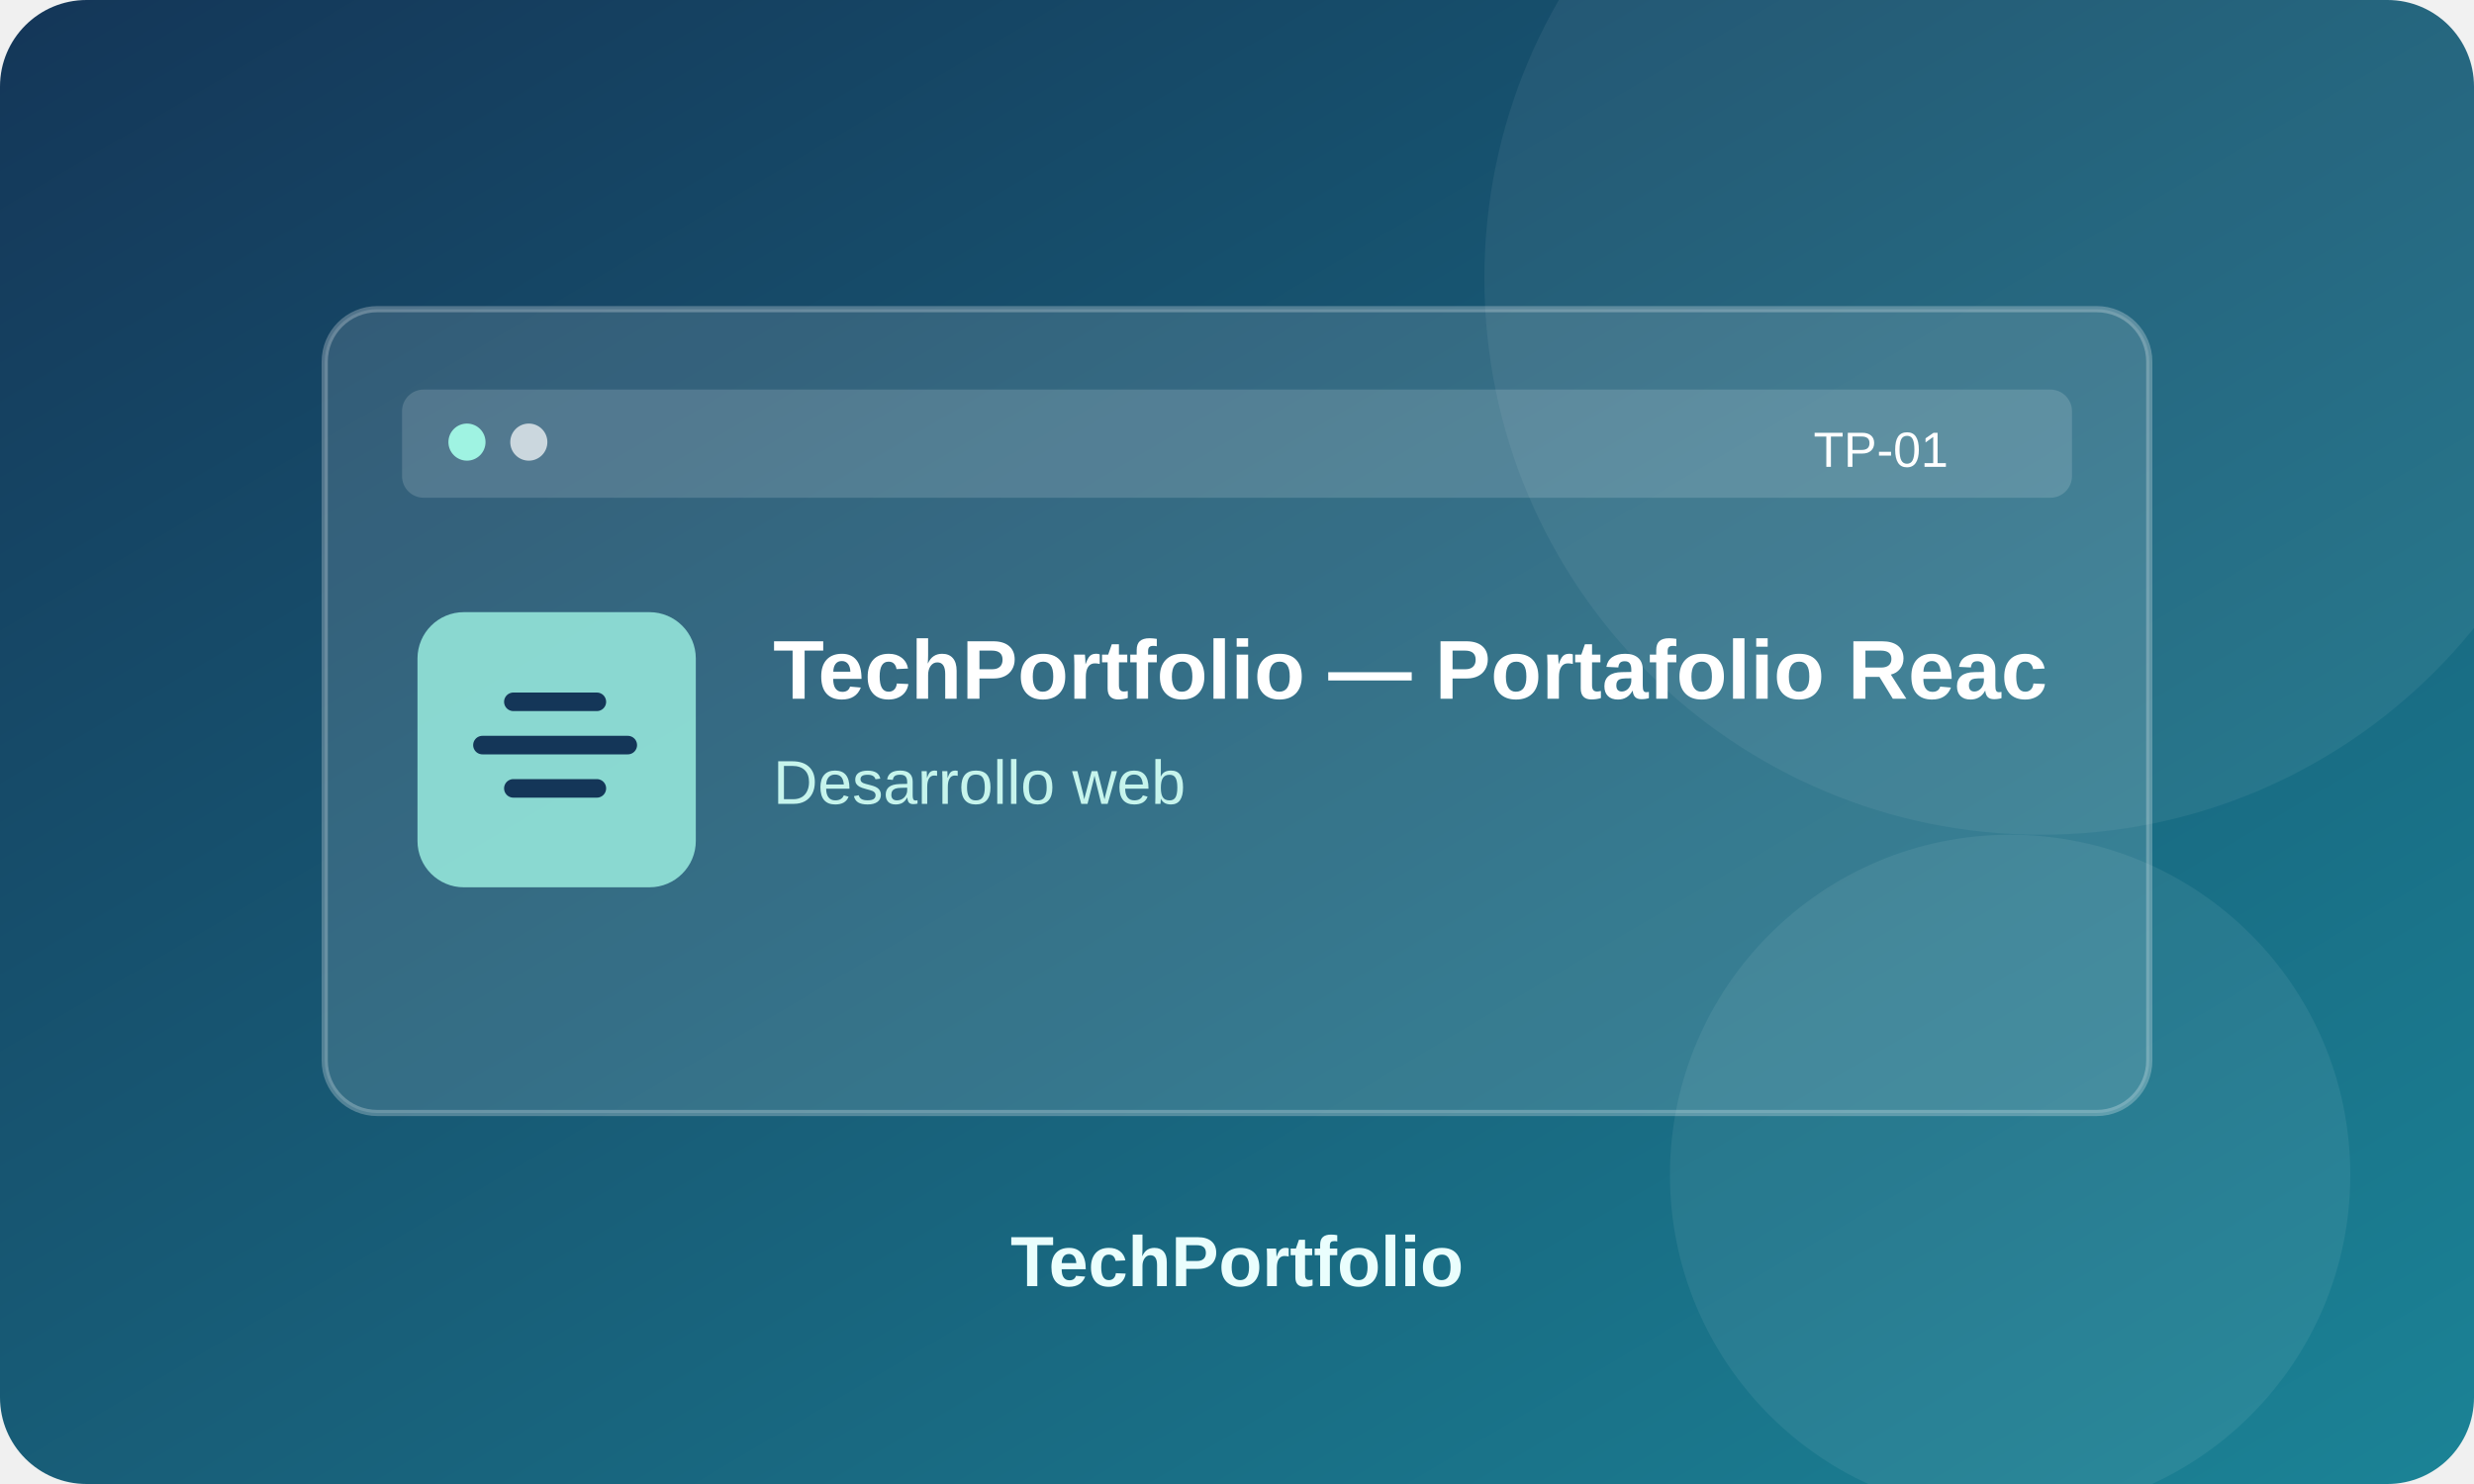
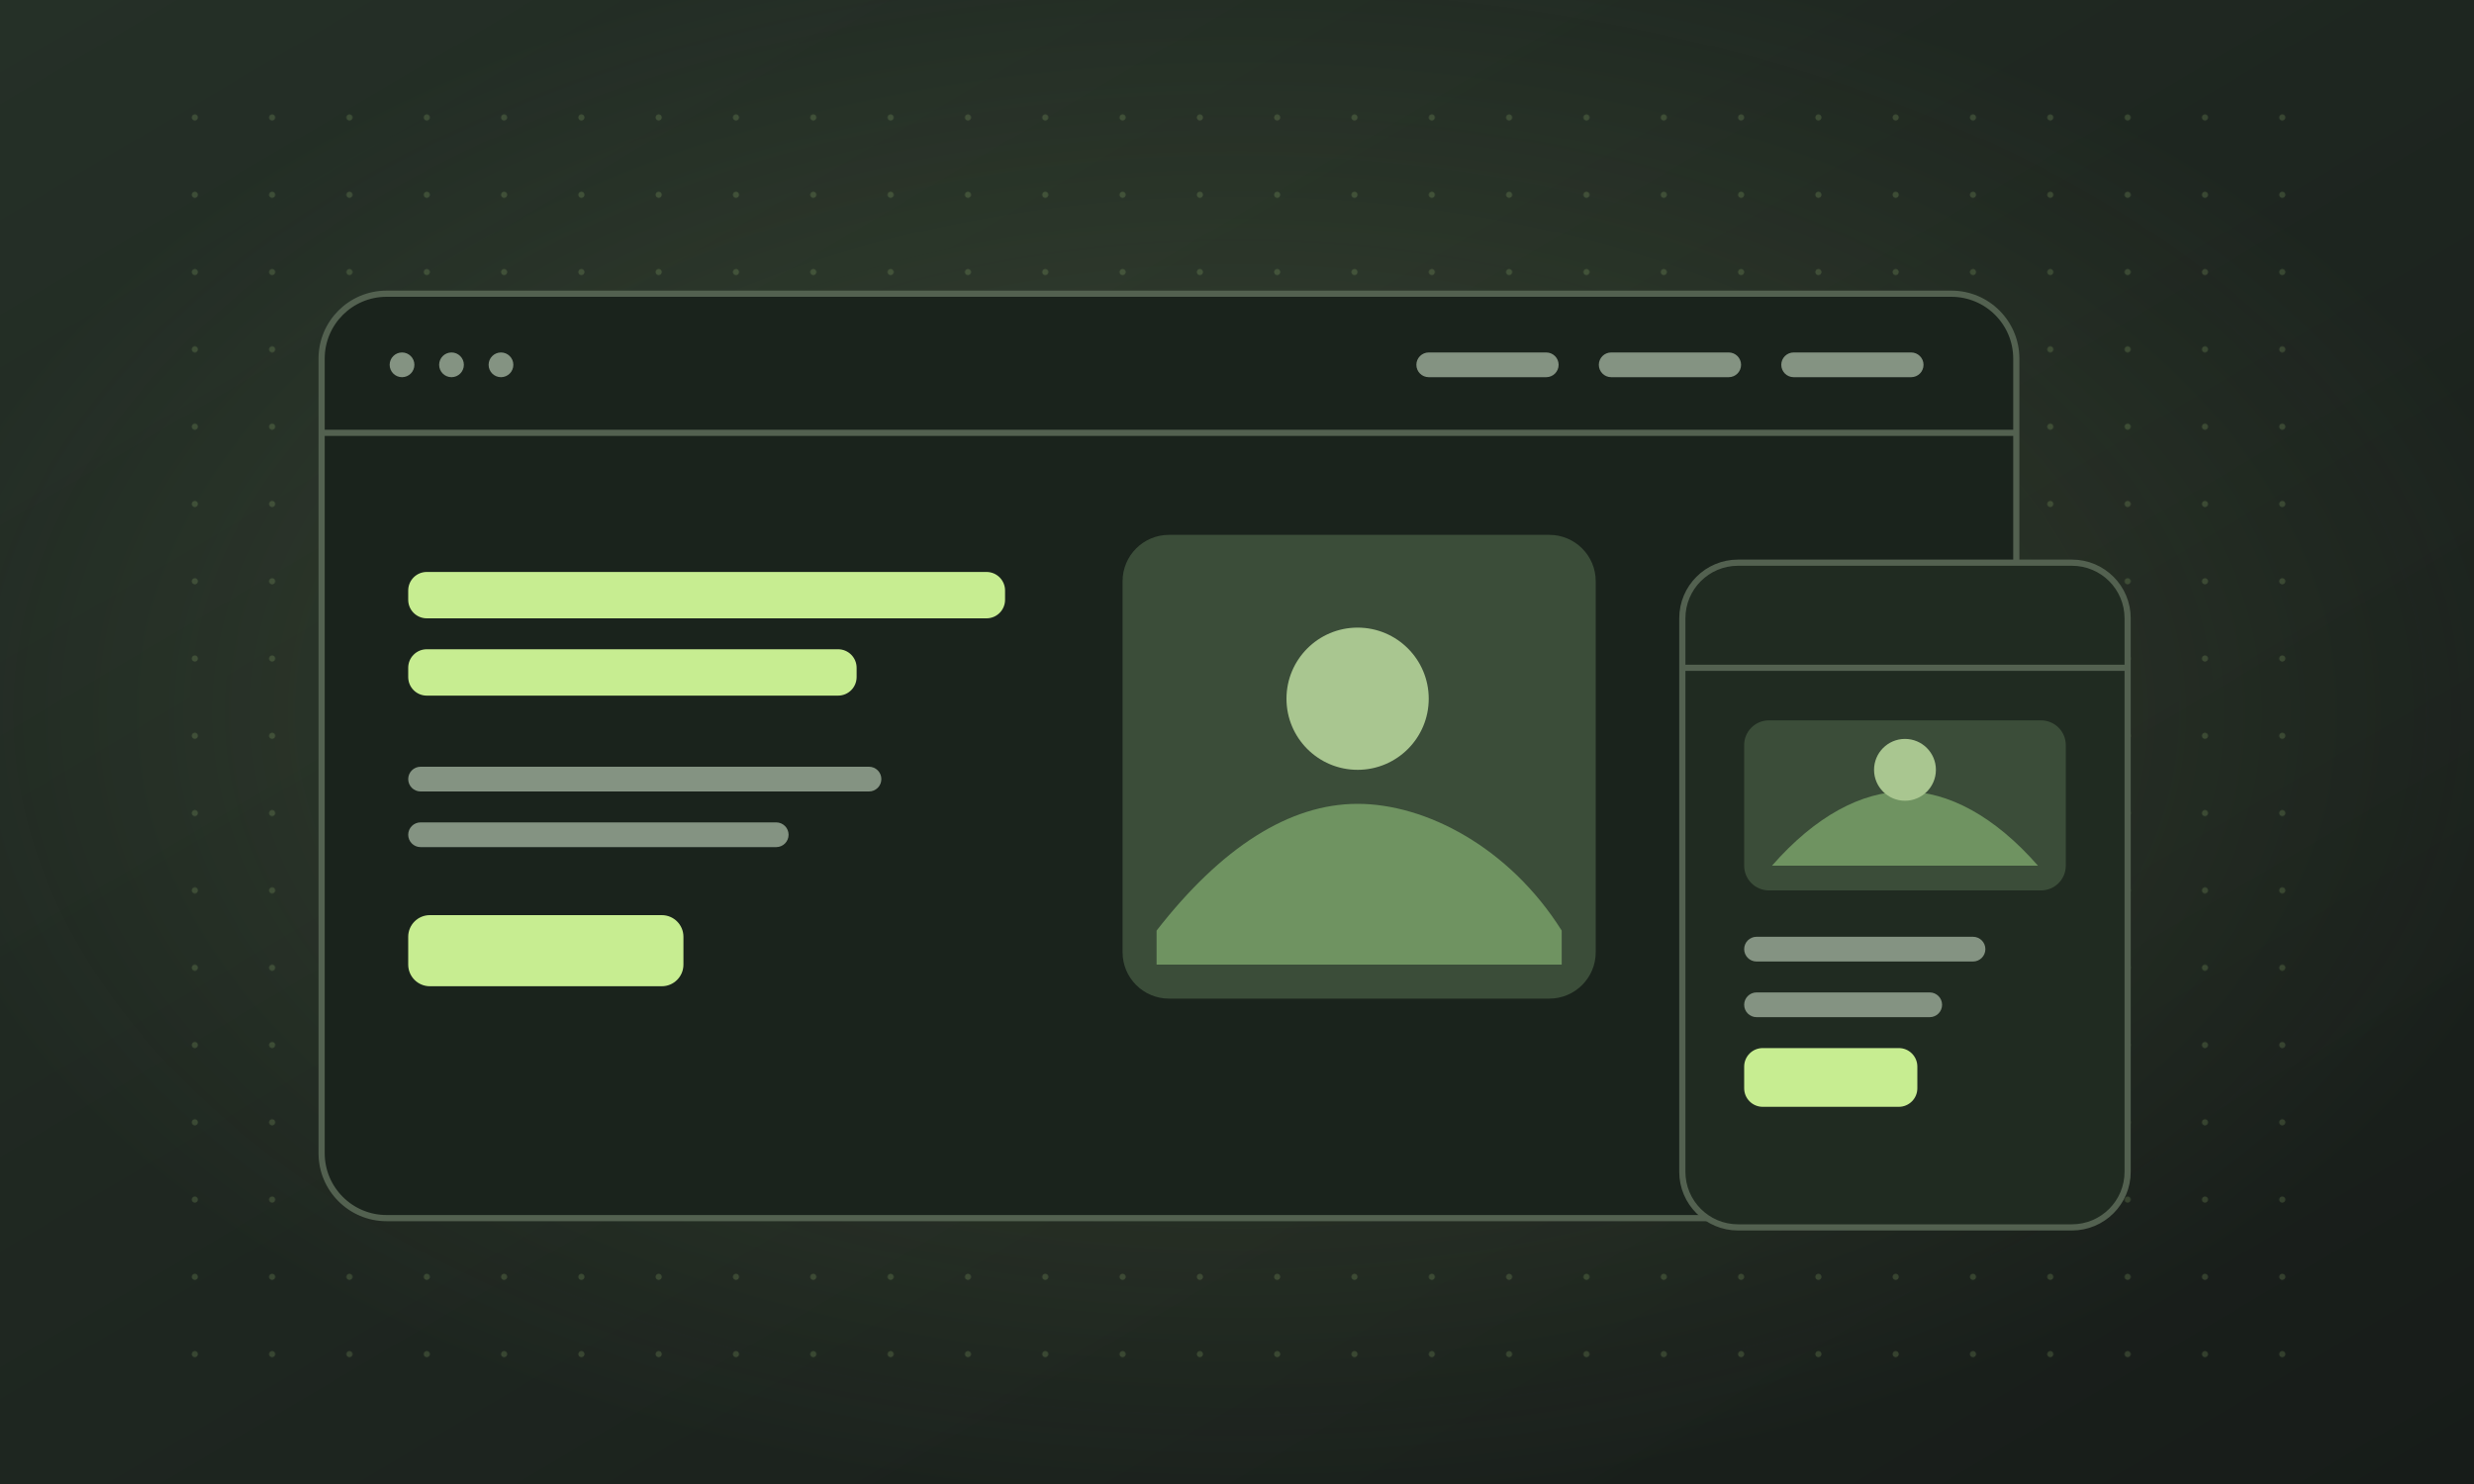
<svg xmlns="http://www.w3.org/2000/svg" viewBox="0 0 800 480">
  <defs>
-     <linearGradient id="g" x2="1" y2="1">
-       <stop stop-color="#143658" />
-       <stop offset="1" stop-color="#1b8396" />
+     <linearGradient id="fondo" x2="100%" y2="100%">
+       <stop stop-color="#253027" />
+       <stop offset="1" stop-color="#171c19" />
    </linearGradient>
+     <radialGradient id="luz" cx="50%" cy="48%" r="54%">
+       <stop stop-color="#c7ed91" stop-opacity=".15" />
+       <stop offset="1" stop-color="#c7ed91" stop-opacity="0" />
+     </radialGradient>
+     <pattern id="puntos" width="25" height="25" patternUnits="userSpaceOnUse">
+       <circle cx="13" cy="13" r="1" fill="#c7ed91" fill-opacity=".16" />
+     </pattern>
  </defs>
-   <rect width="800" height="480" rx="28" fill="url(#g)" />
-   <circle cx="660" cy="90" r="180" fill="#fff" opacity=".06" />
-   <circle cx="650" cy="380" r="110" fill="#fff" opacity=".07" />
-   <rect x="105" y="100" width="590" height="260" rx="17" fill="#fff" fill-opacity=".13" stroke="#fff" stroke-opacity=".26" stroke-width="2" />
-   <rect x="130" y="126" width="540" height="35" rx="7" fill="#fff" fill-opacity=".15" />
-   <circle cx="151" cy="143" r="6" fill="#9ff3e2" />
-   <circle cx="171" cy="143" r="6" fill="#fff" opacity=".7" />
-   <text x="630" y="151" fill="#fff" font-family="Arial,sans-serif" font-size="16" text-anchor="end">TP-01</text>
-   <rect x="135" y="198" width="90" height="89" rx="15" fill="#92e3d8" opacity=".91" />
-   <path d="M156 241h47m-37-14h27m-27 28h27" fill="none" stroke="#143658" stroke-width="6" stroke-linecap="round" />
-   <text x="250" y="226" fill="#fff" font-family="Arial,sans-serif" font-weight="bold" font-size="27">TechPortfolio — Portafolio Reac</text>
-   <text x="250" y="260" fill="#c6f4ec" font-family="Arial,sans-serif" font-size="20">Desarrollo web</text>
-   <text x="400" y="416" fill="#eafefd" font-family="Arial,sans-serif" font-size="23" font-weight="bold" text-anchor="middle">TechPortfolio</text>
+   <rect width="800" height="480" fill="url(#fondo)" />
+   <rect width="800" height="480" fill="url(#luz)" />
+   <rect x="40" y="35" width="720" height="410" rx="28" fill="url(#puntos)" />
+   <g stroke="#536150" stroke-width="2">
+     <rect x="104" y="95" width="548" height="299" rx="21" fill="#1a231c" />
+     <path d="M104 140h548" />
+     <rect x="544" y="182" width="144" height="215" rx="18" fill="#202b21" />
+     <path d="M544 216h144" />
+   </g>
+   <g fill="#849382">
+     <circle cx="130" cy="118" r="4" />
+     <circle cx="146" cy="118" r="4" />
+     <circle cx="162" cy="118" r="4" />
+     <rect x="458" y="114" width="46" height="8" rx="4" />
+     <rect x="517" y="114" width="46" height="8" rx="4" />
+     <rect x="576" y="114" width="46" height="8" rx="4" />
+     <rect x="132" y="248" width="153" height="8" rx="4" />
+     <rect x="132" y="266" width="123" height="8" rx="4" />
+     <rect x="564" y="303" width="78" height="8" rx="4" />
+     <rect x="564" y="321" width="64" height="8" rx="4" />
+   </g>
+   <g fill="#c7ed91">
+     <rect x="132" y="185" width="193" height="15" rx="6" />
+     <rect x="132" y="210" width="145" height="15" rx="6" />
+     <rect x="132" y="296" width="89" height="23" rx="7" />
+     <rect x="564" y="339" width="56" height="19" rx="6" />
+   </g>
+   <rect x="363" y="173" width="153" height="150" rx="15" fill="#3b4d39" />
+   <path d="M374 301c21-27 43-41 65-41s49 14 66 41v11H374z" fill="#6f9361" />
+   <circle cx="439" cy="226" r="23" fill="#a9c690" />
+   <rect x="564" y="233" width="104" height="55" rx="8" fill="#3b4d39" />
+   <path d="M573 280c14-16 29-24 43-24s29 8 43 24" fill="#6f9361" />
+   <circle cx="616" cy="249" r="10" fill="#a9c690" />
</svg>
